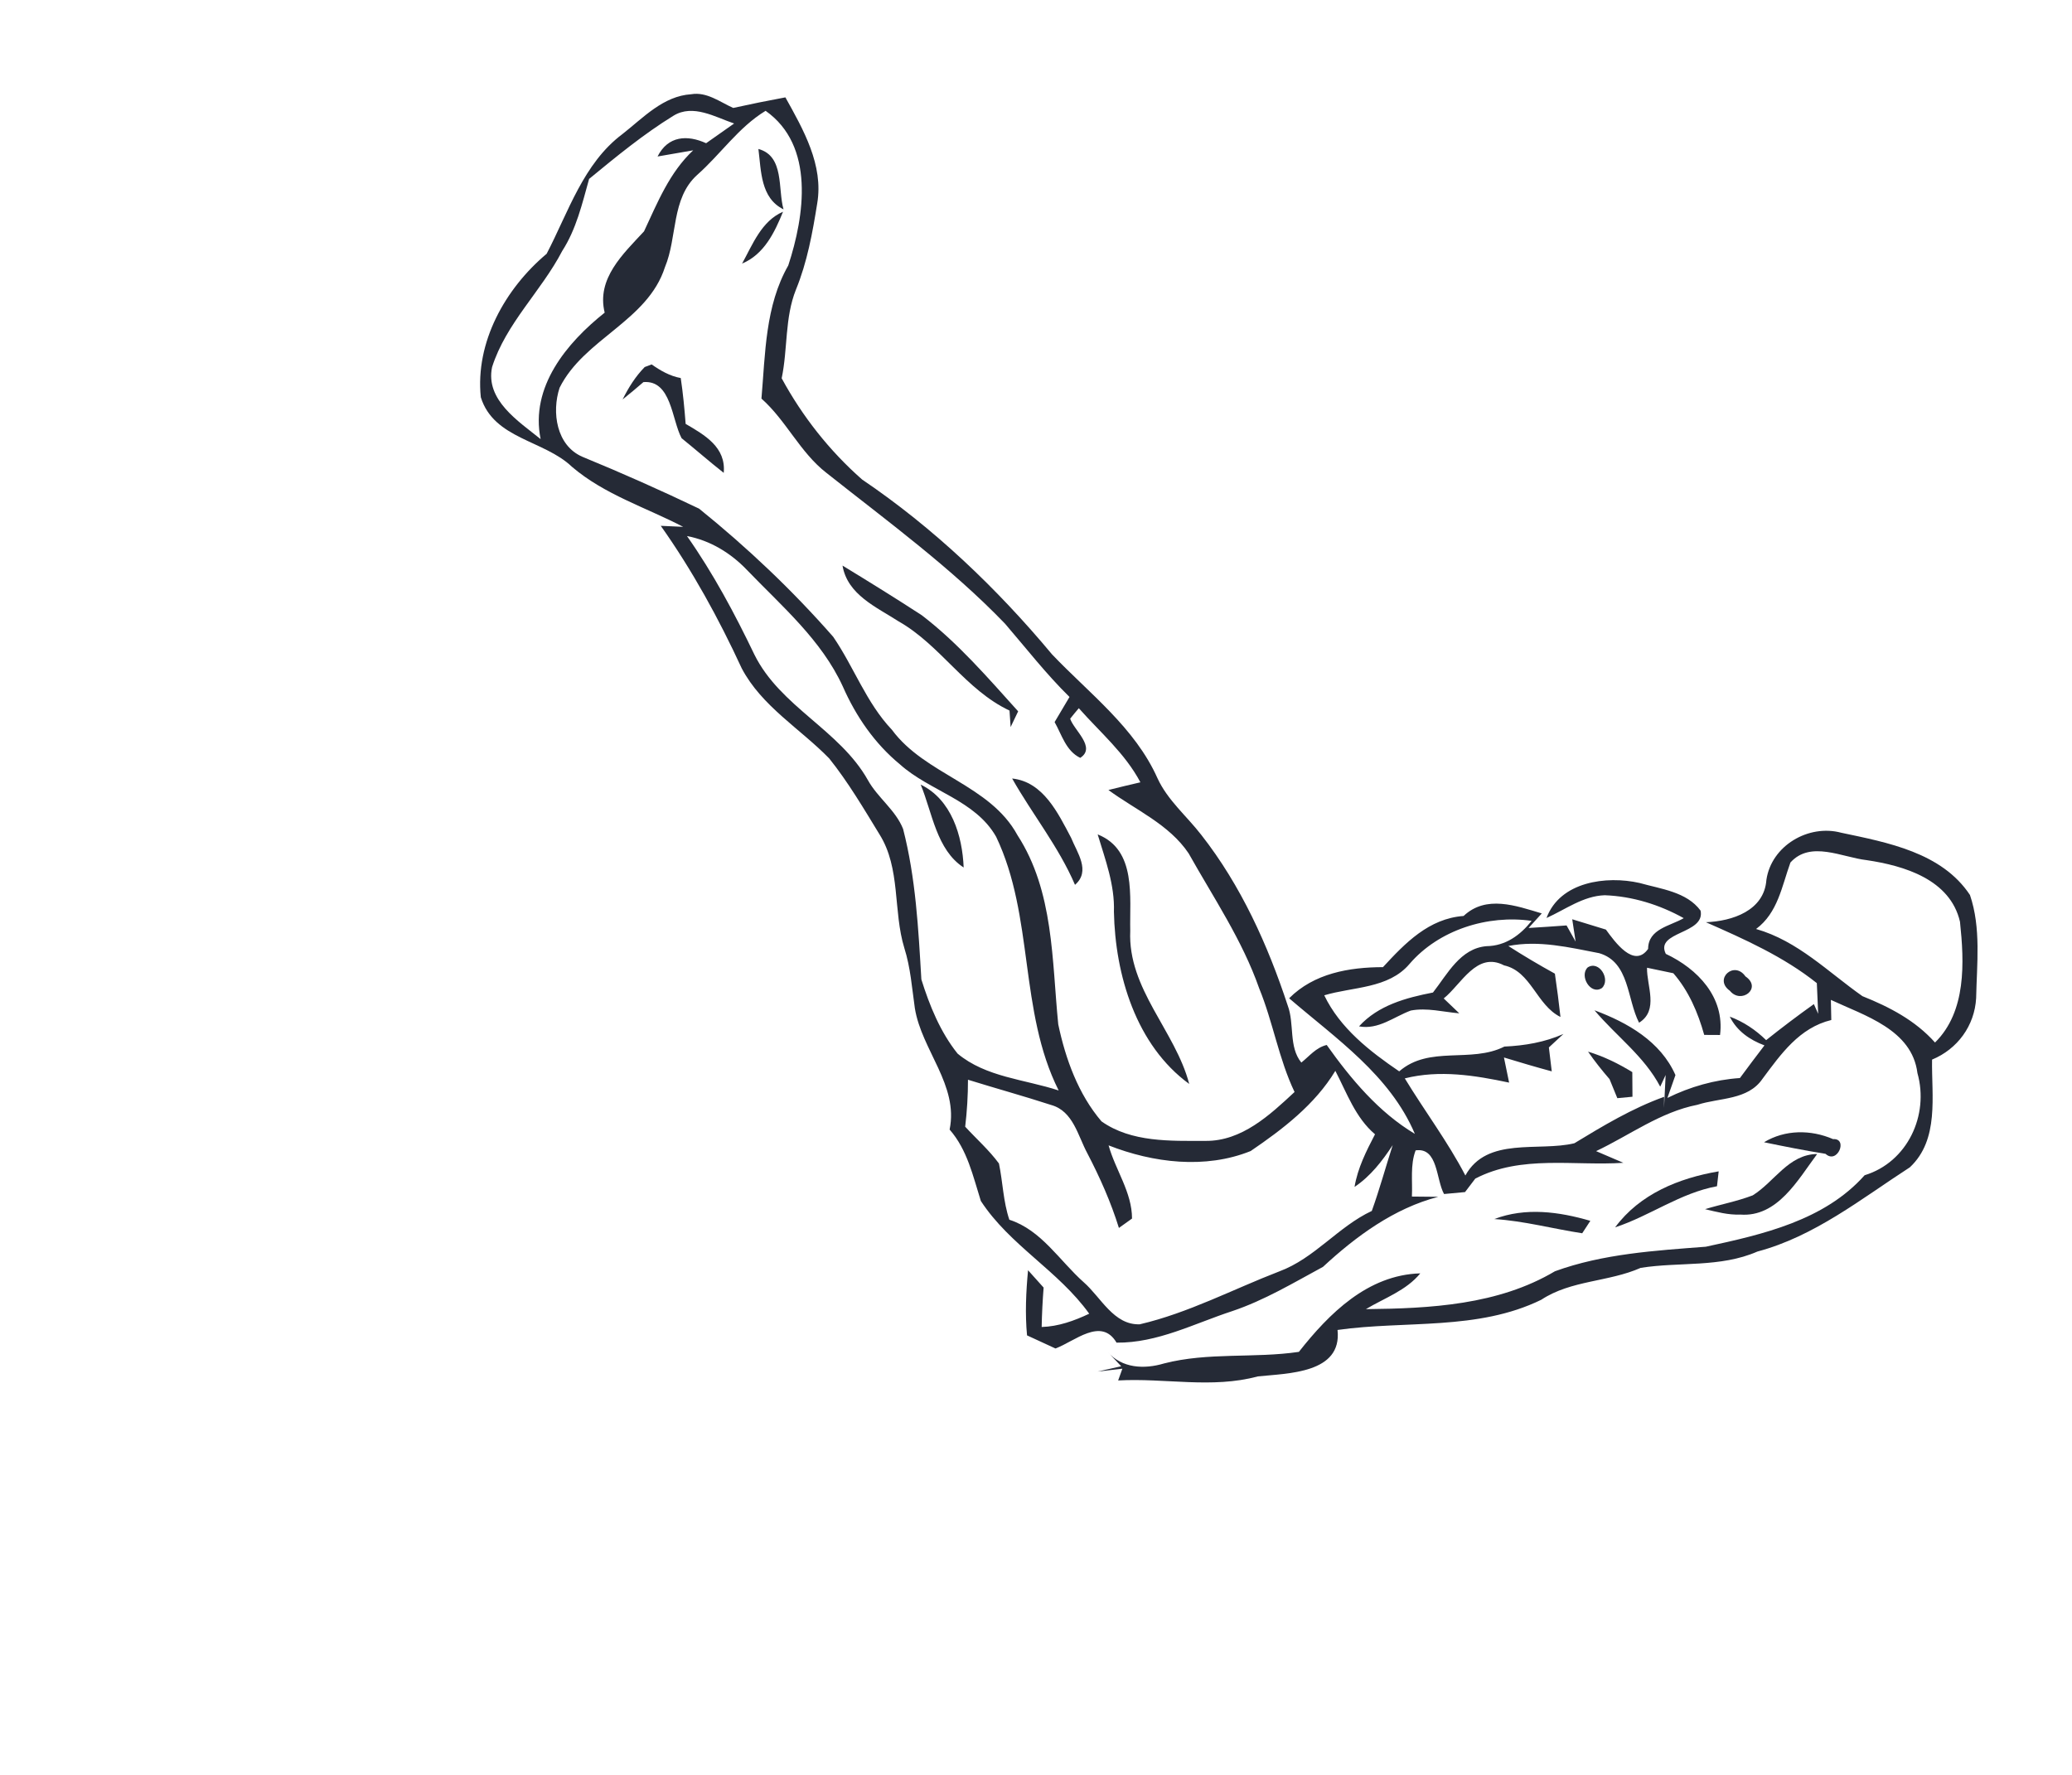
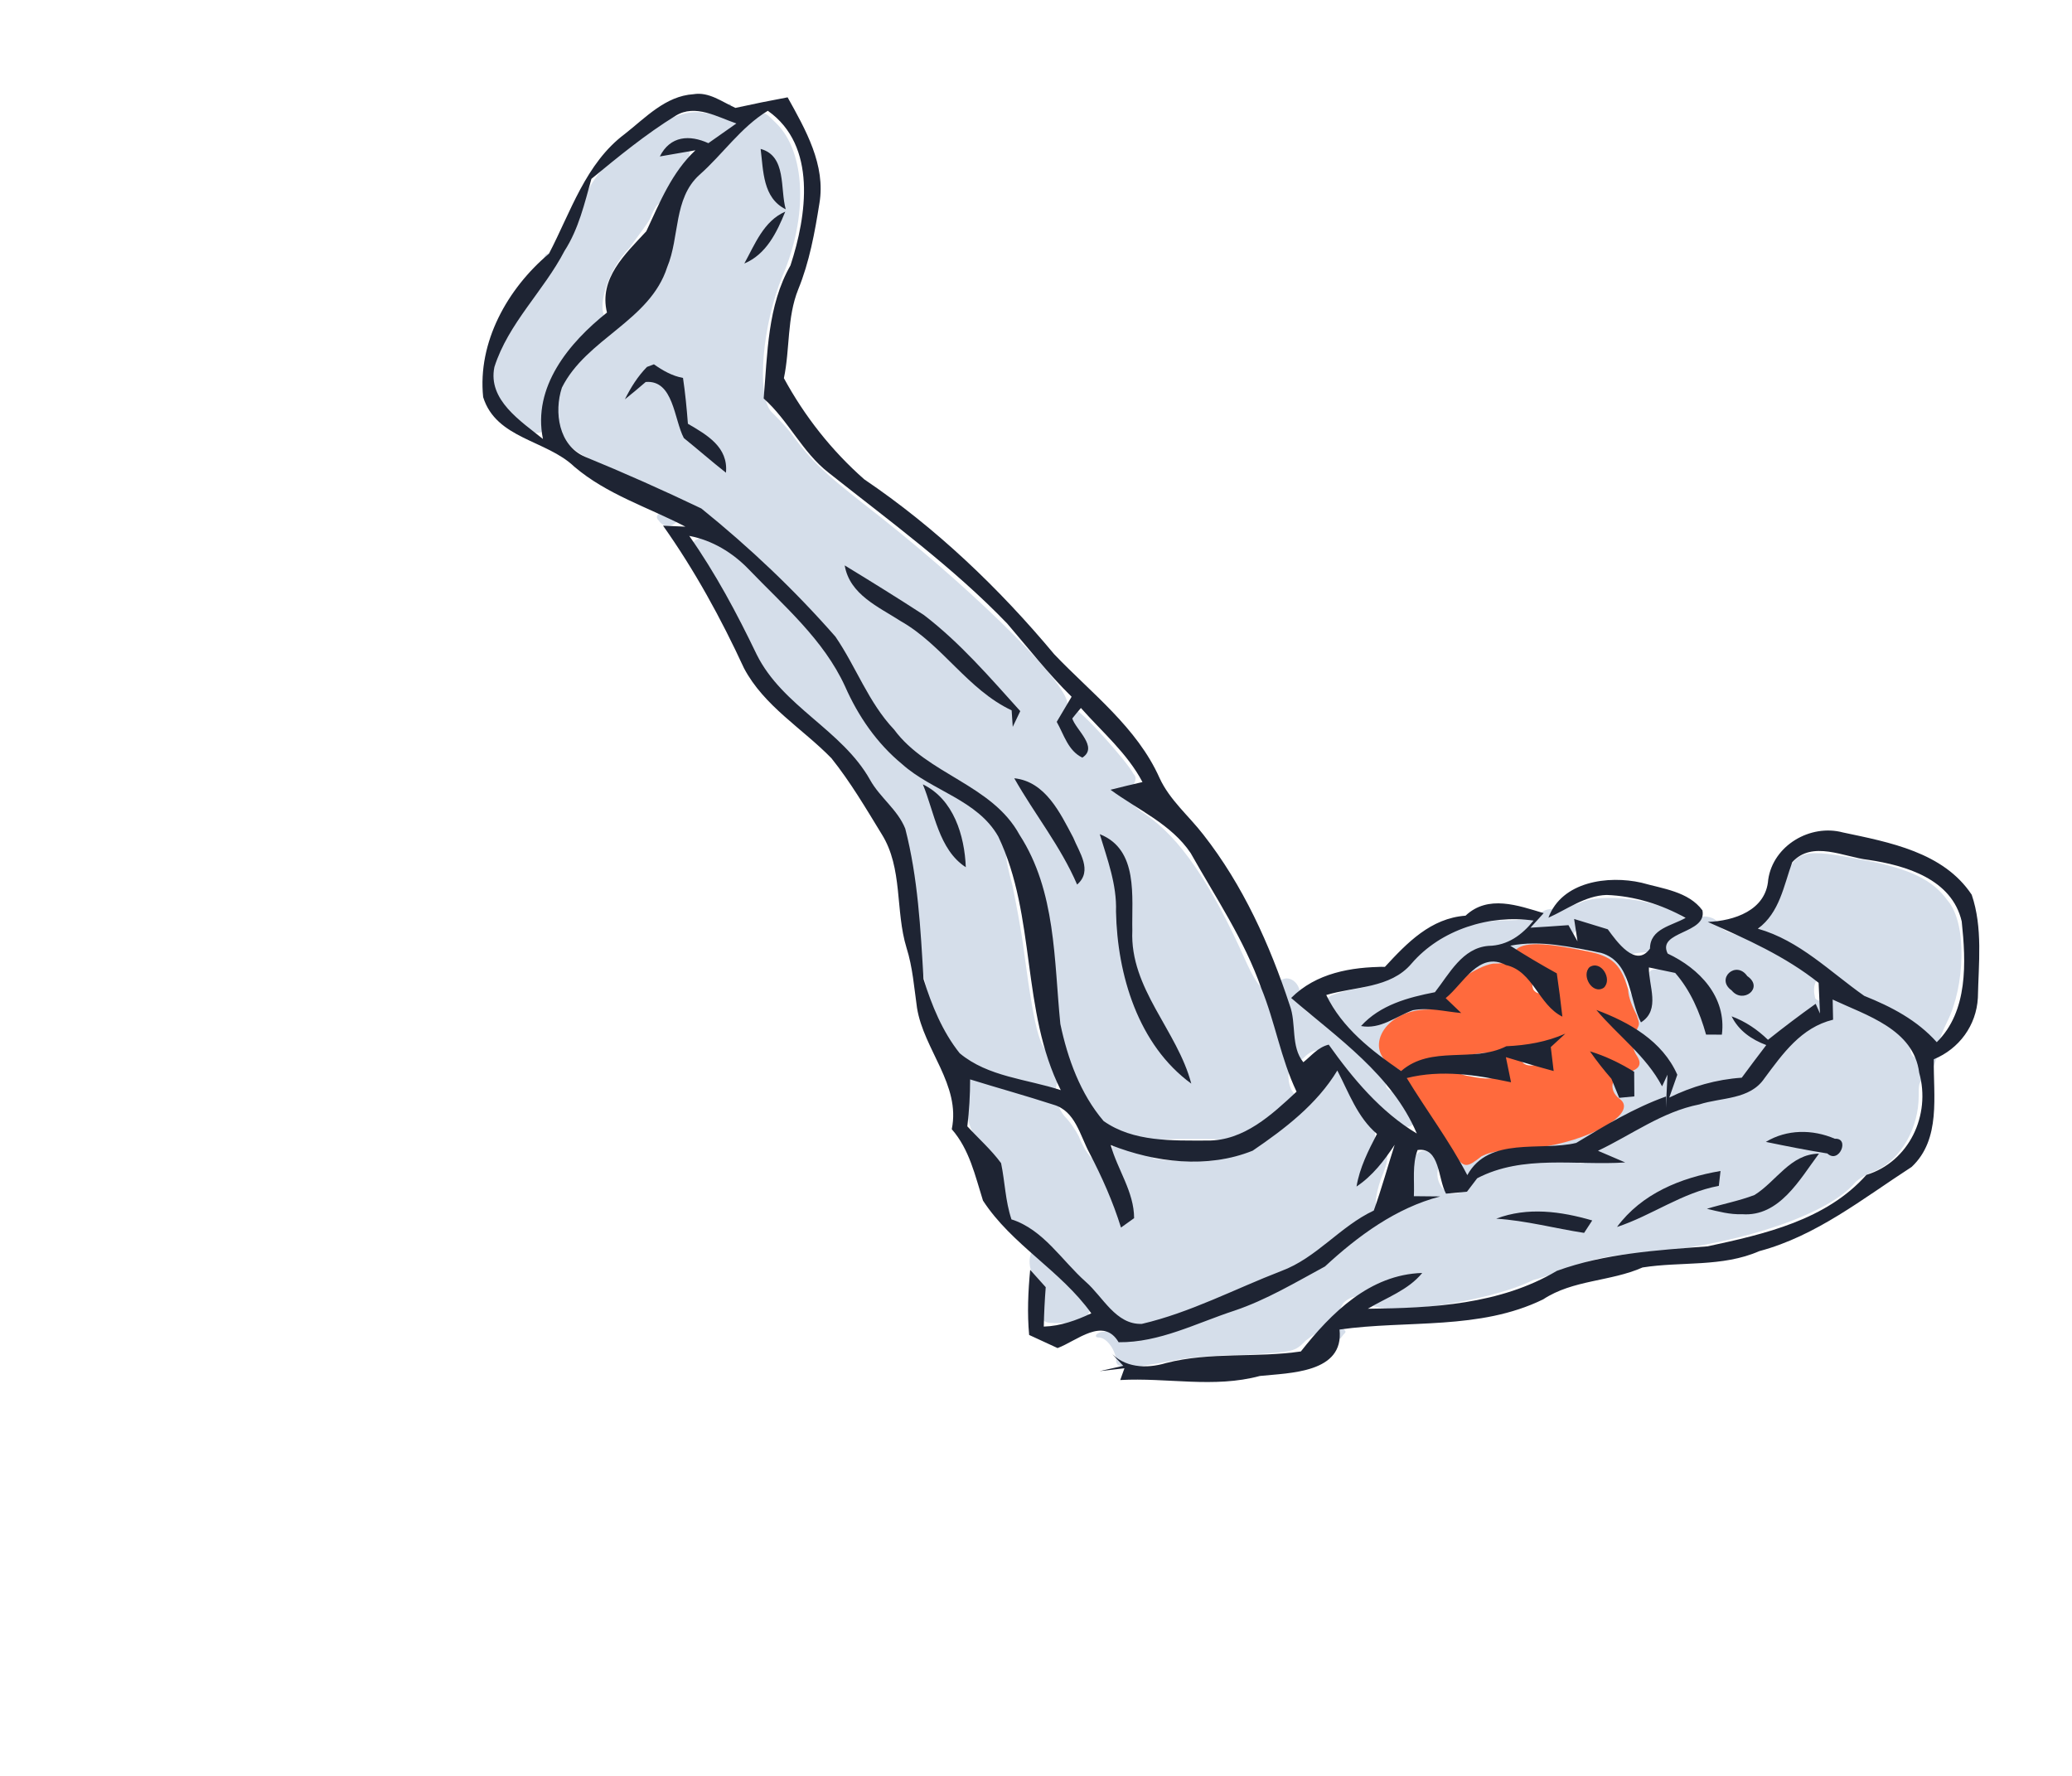
- <svg xmlns="http://www.w3.org/2000/svg" viewBox="-4.7 -1 244.9 209.8">
-   <g fill="#252A36">
-     <path d="M68.88 14.84c2.45-1.92 4.81-4.49 8.12-4.7 1.83-.31 3.38.91 4.96 1.62 2.05-.45 4.11-.87 6.17-1.25 2.12 3.81 4.53 8.01 3.76 12.54-.55 3.45-1.18 6.93-2.51 10.18-1.34 3.34-.96 7.02-1.69 10.49 2.45 4.51 5.65 8.57 9.5 11.96 8.45 5.72 15.93 12.85 22.46 20.68 4.41 4.63 9.79 8.65 12.46 14.64 1.2 2.61 3.45 4.46 5.18 6.7 4.68 5.97 7.85 12.99 10.21 20.16.82 2.17.09 4.88 1.61 6.75.95-.75 1.72-1.77 3-2.08 2.85 4.01 6.14 7.95 10.42 10.51-2.95-6.95-9.33-11.27-14.86-16.03 2.94-2.95 7.09-3.67 11.09-3.68 2.62-2.84 5.42-5.75 9.53-6.05 2.67-2.51 6.19-1.21 9.24-.3l-1.56 1.72c1.5-.09 2.99-.19 4.49-.3l1.07 1.91-.4-2.64c.99.31 2.98.92 3.98 1.22 1.03 1.41 3.32 4.65 4.99 2.28.01-2.37 2.59-2.69 4.21-3.63-2.85-1.59-6.06-2.59-9.34-2.71-2.54.08-4.65 1.69-6.88 2.69 1.59-4.3 7.07-5.03 11-4.14 2.5.71 5.57 1.04 7.21 3.27.58 2.8-5.43 2.44-4.11 5.11 3.76 1.77 6.98 5.12 6.41 9.59-.47 0-1.4 0-1.87-.01-.74-2.64-1.83-5.2-3.65-7.29-.78-.16-2.33-.49-3.11-.65-.05 2.14 1.43 5.02-.94 6.5-1.44-2.78-1.11-7.16-4.71-8.22-3.53-.68-7.13-1.56-10.74-.85 1.79 1.15 3.63 2.24 5.5 3.27.25 1.7.47 3.41.66 5.12-2.84-1.4-3.46-5.39-6.67-6.1-3.22-1.69-5.05 2.24-7.13 3.91l1.84 1.76c-1.9-.16-3.82-.69-5.73-.33-2 .74-3.83 2.3-6.12 1.87 2.27-2.5 5.56-3.38 8.74-4 1.71-2.18 3.23-5.23 6.34-5.48 2.24-.03 3.98-1.3 5.32-2.99-5.19-.75-10.98 1.06-14.44 5.1-2.49 2.93-6.68 2.68-10.07 3.7 1.86 3.88 5.38 6.62 8.86 8.99 3.56-3.1 8.48-.93 12.43-2.93 2.41-.11 4.77-.51 6.98-1.49-.43.39-1.29 1.19-1.72 1.59.09.7.26 2.12.34 2.83-1.89-.51-3.78-1.07-5.65-1.64.15.75.46 2.23.61 2.97-4.06-.86-8.22-1.53-12.33-.5 2.34 3.85 5.07 7.47 7.16 11.48 2.55-4.63 8.65-2.79 12.88-3.81 3.41-2.07 6.83-4.13 10.61-5.49l-.01 1.31c.07-1.3.13-2.59.19-3.89l-.64 1.38c-1.88-3.59-5.2-5.98-7.77-9.03 3.9 1.45 7.82 3.68 9.57 7.66-.24.67-.71 2.02-.95 2.7 2.68-1.32 5.58-2.15 8.57-2.35.96-1.29 1.91-2.58 2.9-3.86-1.74-.65-3.26-1.7-4.1-3.4 1.62.6 3.06 1.57 4.3 2.78 1.84-1.47 3.72-2.89 5.64-4.26l.51 1.15c-.05-1.21-.1-2.42-.16-3.63-3.92-3.13-8.55-5.19-13.11-7.2 3.11-.12 6.89-1.36 7.15-5.01.59-4.04 4.98-6.61 8.84-5.57 5.49 1.16 11.88 2.33 15.22 7.36 1.33 3.9.81 8.15.73 12.19-.18 3.27-2.21 6.03-5.21 7.27-.07 4.3.88 9.44-2.62 12.73-5.76 3.73-11.26 8.16-18.02 9.96-4.39 1.92-9.22 1.2-13.8 1.93-3.8 1.68-8.22 1.44-11.75 3.77-7.53 3.68-16.04 2.43-24.08 3.57.56 5.15-5.88 5.12-9.42 5.49-5.43 1.47-10.99.17-16.51.48l.5-1.39c-.73.08-2.2.25-2.94.34.7-.16 2.1-.47 2.8-.63l-1.6-1.7c1.69 1.95 4.32 2.07 6.66 1.37 5.22-1.35 10.66-.59 15.94-1.37 3.58-4.54 8.14-9.1 14.35-9.28-1.67 2.04-4.23 2.91-6.43 4.23 7.62-.08 15.63-.49 22.35-4.48 5.69-2.07 11.84-2.44 17.83-2.9 6.73-1.45 14.01-3.1 18.77-8.45 5.05-1.54 7.65-7.09 6.24-12.08-.64-5.14-6.24-6.78-10.23-8.65.01.6.04 1.79.05 2.38-3.78.92-5.95 4.02-8.13 6.95-1.73 2.54-5.07 2.22-7.69 3.07-4.39.86-8.01 3.6-11.98 5.48.81.34 2.42 1.04 3.22 1.38-5.83.39-12.08-.96-17.5 1.87-.3.4-.91 1.19-1.21 1.59-.62.06-1.86.17-2.48.23-.96-1.72-.7-5.54-3.36-5.16-.66 1.74-.35 3.65-.44 5.46.78.01 2.34.03 3.12.03-5.22 1.35-9.73 4.67-13.63 8.28-3.49 1.89-6.94 3.96-10.72 5.23-4.5 1.47-8.84 3.78-13.68 3.73-1.81-3.07-4.96-.14-7.22.69-1.12-.52-2.24-1.04-3.36-1.55-.24-2.56-.12-5.14.12-7.7.62.68 1.23 1.36 1.84 2.05-.12 1.55-.2 3.1-.23 4.66 1.98-.06 3.84-.73 5.62-1.57-3.64-5.08-9.4-8.09-12.81-13.33-.93-2.94-1.59-6.04-3.69-8.44 1.08-5.26-3.31-9.38-4.11-14.35-.34-2.38-.51-4.8-1.24-7.1-1.35-4.4-.41-9.42-2.94-13.45-1.87-3.06-3.7-6.17-5.94-8.97-3.45-3.54-7.97-6.16-10.34-10.65-2.71-5.87-5.83-11.57-9.57-16.85l2.65.12c-4.42-2.3-9.3-3.81-13.15-7.1-3.3-3.16-9.23-3.28-10.77-8.22-.67-6.5 2.87-12.83 7.78-16.96 2.56-4.9 4.34-10.7 8.97-14.16m6.02-2.16c-3.54 2.18-6.77 4.84-9.97 7.47-.82 2.93-1.51 5.93-3.18 8.52-2.47 4.75-6.65 8.56-8.29 13.73-.81 3.9 3.13 6.4 5.74 8.51-1.26-6.16 3.08-11.38 7.57-14.95-.99-4.03 2.18-6.94 4.65-9.61 1.59-3.39 3-6.95 5.81-9.58-1.06.18-3.16.55-4.21.73 1.24-2.46 3.52-2.58 5.74-1.57 1.11-.77 2.21-1.55 3.31-2.33-2.24-.76-4.86-2.34-7.17-.92m2.79 7.01c-3.07 2.79-2.31 7.34-3.8 10.9-2.04 6.37-9.55 8.44-12.45 14.25-.95 2.89-.38 6.83 2.7 8.16 4.65 1.91 9.26 3.96 13.79 6.13 5.7 4.6 11.02 9.64 15.85 15.15 2.45 3.57 3.91 7.8 6.94 10.99 3.94 5.34 11.58 6.47 14.84 12.46 4.31 6.66 4.06 14.79 4.82 22.36.86 4.09 2.37 8.26 5.11 11.47 3.53 2.5 8.16 2.31 12.3 2.31 4.28.04 7.59-3.05 10.52-5.78-1.87-3.92-2.54-8.25-4.18-12.25-2-5.71-5.4-10.72-8.34-15.96-2.3-3.43-6.25-5.12-9.48-7.49 1.26-.32 2.52-.62 3.78-.91-1.81-3.42-4.76-5.91-7.28-8.76-.35.41-.69.82-1.02 1.24.43 1.35 3.11 3.39 1.19 4.63-1.69-.81-2.18-2.73-3.03-4.23.59-.99 1.18-1.98 1.76-2.97-2.75-2.7-5.11-5.74-7.62-8.66-6.4-6.65-13.9-12.11-21.11-17.83-3.12-2.42-4.75-6.18-7.68-8.78.46-5.33.44-10.96 3.17-15.74 1.92-5.86 3.17-14.16-2.68-18.28-3.21 1.95-5.32 5.14-8.1 7.59M76.5 62.37c3.1 4.41 5.64 9.17 7.97 14.02 3.06 6.17 10.08 8.9 13.41 14.83 1.16 2.09 3.27 3.53 4.16 5.77 1.5 5.81 1.81 11.83 2.16 17.79.97 3.1 2.24 6.22 4.28 8.77 3.35 2.8 7.94 3.04 11.95 4.36-4.72-9.4-2.88-20.54-7.39-29.99-2.47-4.35-7.83-5.38-11.37-8.56-2.99-2.46-5.2-5.68-6.75-9.2-2.53-5.52-7.23-9.51-11.35-13.8-1.92-2-4.33-3.47-7.07-3.99m130.42 38.59c-1.02 2.81-1.48 5.94-4.06 7.86 4.94 1.41 8.5 5.08 12.57 7.94 3.2 1.28 6.25 2.87 8.58 5.48 3.72-3.67 3.46-9.48 2.95-14.28-1.16-5-6.59-6.62-11.03-7.28-2.91-.33-6.64-2.35-9.01.28m-97.21 25.68c0 1.86-.11 3.71-.33 5.55 1.33 1.45 2.82 2.76 3.99 4.35.46 2.2.5 4.49 1.23 6.65 3.79 1.22 5.94 4.86 8.79 7.39 2.03 1.77 3.55 5.09 6.63 4.97 5.74-1.34 11.01-4.14 16.48-6.25 4.17-1.54 6.95-5.28 10.94-7.15.92-2.56 1.64-5.19 2.47-7.78-1.23 1.87-2.62 3.68-4.51 4.94.37-2.23 1.39-4.24 2.42-6.22-2.32-1.97-3.33-4.89-4.69-7.5-2.41 3.99-6.22 6.9-10.01 9.48-5.36 2.16-11.52 1.4-16.79-.67.81 2.92 2.77 5.54 2.77 8.65l-1.55 1.11c-.95-3.06-2.25-5.98-3.73-8.82-1.12-2.07-1.67-4.98-4.26-5.71-3.26-1.06-6.57-1.97-9.85-2.99z" />
-     <path d="M84.94 16.61c3.1.84 2.28 4.76 2.97 7.14-2.73-1.34-2.64-4.56-2.97-7.14zM83.01 30.16c1.25-2.26 2.29-5.03 4.84-6.13-1 2.46-2.24 5.04-4.84 6.13zM71.5 42.39l.82-.31c1.04.73 2.16 1.38 3.44 1.61.27 1.8.44 3.61.58 5.42 2.26 1.32 4.79 2.76 4.5 5.79-1.69-1.33-3.31-2.75-4.98-4.1-1.17-2.2-1.21-6.9-4.51-6.63-.81.7-1.62 1.38-2.46 2.05.69-1.39 1.52-2.72 2.61-3.83zM94.88 65.86c3.15 1.92 6.28 3.86 9.37 5.87 4.27 3.27 7.8 7.38 11.39 11.36-.22.46-.66 1.39-.89 1.86-.03-.49-.1-1.46-.13-1.95-5.2-2.45-8.16-7.73-13.1-10.54-2.63-1.7-6.05-3.14-6.64-6.6zM114.93 91.03c3.69.39 5.43 4.11 6.97 7.01.7 1.74 2.35 3.93.46 5.56-1.94-4.52-5.04-8.34-7.43-12.57zM104.12 91.75c3.64 1.76 4.93 6.05 5.08 9.8-3.21-2.08-3.71-6.5-5.08-9.8zM125.04 97.64c4.62 1.83 3.76 7.42 3.85 11.4-.31 6.87 5.32 11.8 6.97 18.1-6.28-4.58-8.75-12.87-8.9-20.35.11-3.19-1.02-6.16-1.92-9.15zM182.96 113.36c1.36-.87 2.74 1.44 1.68 2.44-1.34.88-2.71-1.45-1.68-2.44zM199.76 116.12c-1.94-1.37.51-3.61 1.84-1.7 2.03 1.39-.51 3.35-1.84 1.7zM183 123.32c1.85.56 3.59 1.41 5.23 2.42 0 .97.01 1.94.02 2.91-.45.04-1.34.13-1.79.17l-.92-2.25c-.9-1.04-1.76-2.12-2.54-3.25zM203.8 134.03c2.48-1.5 5.52-1.51 8.16-.37 1.81-.12.51 3.03-.89 1.74-2.44-.39-4.86-.87-7.27-1.37z" />
-     <path d="M202.46 140.31c2.59-1.61 4.23-4.85 7.62-4.89-2.27 3.03-4.68 7.5-9.1 7.16-1.41.06-2.79-.32-4.15-.64 1.87-.57 3.8-.93 5.63-1.63zM186.2 144.09c2.92-3.95 7.54-5.82 12.24-6.62l-.2 1.76c-4.35.8-7.91 3.5-12.04 4.86zM171.92 143.11c3.69-1.41 7.65-.87 11.35.21-.24.37-.72 1.1-.96 1.47-3.47-.53-6.88-1.46-10.39-1.68z" />
+ <svg xmlns="http://www.w3.org/2000/svg" viewBox="-5 -1 245 210" class="ekd">
+   <g transform="translate(-5 -1) scale(0.34014)">
+     <path class="b" fill="#D5DEEA" d="M388 473C388 470 385 465 382 465C380 465 381 463 384 463C387 462 388 458 386 455C383 452 378 454 378 459C378 464 377 466 376 462C375 460 375 460 369 460C362 460 362 460 362 453C362 448 361 446 360 444C358 443 357 437 359 435C361 433 360 429 355 426C350 423 350 424 348 408C347 405 345 402 341 398C336 392 335 386 337 373C338 371 338 370 335 368C326 361 321 345 319 325C317 297 315 287 308 279C305 277 302 273 301 270C299 268 290 258 282 250C266 235 265 233 260 224C255 213 248 200 244 194C240 189 240 188 244 187C247 186 248 181 245 179C242 176 237 177 236 180C235 183 231 184 229 181C228 180 228 179 230 178C234 174 231 171 213 163C203 159 200 157 197 154C193 150 193 150 189 150C186 151 185 151 180 146C167 135 168 127 183 106C189 98 189 97 189 93C189 89 189 88 192 88C196 87 200 81 203 70C206 57 231 38 243 39C250 40 251 40 252 38C254 35 254 35 255 41C256 42 260 42 264 40C266 39 266 39 270 43C280 53 281 75 272 96C265 113 263 137 268 143C270 145 274 149 276 152C282 160 286 164 300 175C335 202 369 235 371 244C371 246 372 247 374 247C376 247 392 265 394 269C395 270 395 271 394 273C391 276 392 279 398 283C410 291 421 307 433 334C438 345 441 347 444 342C447 338 452 341 452 346C452 353 460 356 461 350C461 346 462 346 470 344C477 343 478 342 478 339C478 337 479 336 480 336C486 338 488 337 492 333C494 331 498 328 500 327C503 325 506 323 507 322C507 321 512 321 521 320C532 320 534 319 535 318C536 317 537 316 540 316C542 316 546 315 549 314C557 310 576 313 584 318C586 320 589 320 591 319C592 318 597 319 597 321C599 325 610 327 611 324C611 323 613 321 615 318C616 315 619 310 620 307C624 295 627 295 648 299C664 302 672 306 677 313C684 321 683 343 677 355C675 359 674 362 674 363C674 368 671 374 669 375C667 376 667 377 667 381C667 392 661 403 652 407C649 408 646 410 645 411C636 422 606 432 577 435C561 436 550 438 548 441C547 441 545 442 543 442C542 442 537 444 533 445C517 453 479 458 476 453C474 450 470 450 467 453C465 456 464 461 467 462C468 463 468 463 467 464C465 467 464 466 464 464C463 461 459 462 454 466C450 470 450 470 433 471C423 471 412 472 408 473C392 476 388 476 388 473ZM488 420C491 419 491 419 491 411C491 402 492 400 496 400C500 399 501 396 499 392C498 390 493 389 491 391C490 392 489 392 487 391C481 388 479 389 478 394C478 398 478 399 480 400C483 400 483 403 480 410C476 422 479 425 488 420ZM509 411C509 407 507 404 503 404C497 405 500 415 505 415C508 415 509 414 509 411ZM386 400C389 395 388 394 384 390C382 389 379 384 377 381C373 375 372 374 370 374C366 375 366 383 370 388C372 390 374 393 375 395C379 405 384 407 386 400ZM424 403C427 403 428 402 428 399C428 396 428 396 414 396C400 396 400 396 400 400C400 402 400 403 403 403C408 404 421 404 424 403ZM554 400C554 398 554 398 551 398C547 398 546 399 547 403C549 406 554 404 554 400ZM460 378C466 371 461 361 454 367C453 368 452 369 450 369C448 370 447 375 449 379C452 384 456 383 460 378ZM488 376C488 373 488 372 486 372C482 372 481 375 482 378C484 381 488 379 488 376ZM522 370C522 366 519 365 510 367C503 368 504 373 510 374C520 376 522 375 522 370ZM538 366C538 364 537 364 534 364C529 364 528 365 529 369C531 372 538 370 538 366ZM672 364C672 360 665 358 664 363C664 367 665 368 668 368C671 368 672 367 672 364ZM368 362C367 325 359 292 352 293C349 294 349 297 352 308C353 313 355 323 356 331C360 361 362 366 366 366C368 366 368 365 368 362ZM641 345C641 342 638 339 634 339C631 340 630 343 631 347C632 349 640 348 641 345ZM573 342C573 338 573 337 576 337C580 336 580 330 576 331C566 331 564 332 565 337C565 348 572 352 573 342ZM540 342C540 339 539 338 537 338C533 338 532 341 533 344C535 347 540 345 540 342ZM559 327C559 323 557 322 551 322C546 323 545 328 549 330C554 332 558 331 559 327ZM222 107C233 96 239 70 232 70C229 70 228 71 226 76C225 78 221 83 219 86C211 94 207 108 211 111C213 114 218 112 222 107ZM246 54C246 51 246 50 244 50C240 50 239 53 240 56C242 59 246 57 246 54Z" />
+     <path class="m m-abs" fill="#FF6A3D" d="M506 402C502 397 489 376 489 375C489 374 487 372 485 371C474 366 480 352 495 351C501 351 502 350 502 348C503 343 513 336 519 335C525 335 526 334 526 332C527 328 533 327 548 330C560 332 563 334 566 344C566 347 568 351 569 353C570 356 570 356 569 358C567 360 567 364 569 367C571 370 570 372 565 373C560 374 559 379 563 382C570 387 552 397 534 399C522 400 519 400 515 402C510 406 509 406 506 402ZM522 370C522 366 519 365 510 367C503 368 504 373 510 374C520 376 522 375 522 370ZM538 366C538 364 537 364 534 364C529 364 528 365 529 369C531 372 538 370 538 366ZM540 342C540 339 539 338 537 338C533 338 532 341 533 344C535 347 540 345 540 342Z" />
+   </g>
+   <g class="l">
+     <g fill="#1E2433">
+       <path d="M68.88 14.84c2.45-1.92 4.81-4.49 8.12-4.7 1.83-.31 3.38.91 4.96 1.62 2.05-.45 4.11-.87 6.17-1.25 2.12 3.81 4.53 8.01 3.76 12.54-.55 3.45-1.18 6.93-2.51 10.18-1.34 3.34-.96 7.02-1.69 10.49 2.45 4.51 5.65 8.57 9.5 11.96 8.45 5.72 15.93 12.85 22.46 20.68 4.41 4.63 9.79 8.65 12.46 14.64 1.2 2.61 3.45 4.46 5.18 6.7 4.68 5.97 7.85 12.99 10.21 20.16.82 2.17.09 4.88 1.61 6.75.95-.75 1.72-1.77 3-2.08 2.85 4.01 6.14 7.95 10.42 10.51-2.95-6.95-9.33-11.27-14.86-16.03 2.94-2.95 7.09-3.67 11.09-3.68 2.62-2.84 5.42-5.75 9.53-6.05 2.67-2.51 6.19-1.21 9.24-.3l-1.56 1.72c1.5-.09 2.99-.19 4.49-.3l1.07 1.91-.4-2.64c.99.31 2.98.92 3.98 1.22 1.03 1.41 3.32 4.65 4.99 2.28.01-2.37 2.59-2.69 4.21-3.63-2.85-1.59-6.06-2.59-9.34-2.71-2.54.08-4.65 1.69-6.88 2.69 1.59-4.3 7.07-5.03 11-4.14 2.5.71 5.57 1.04 7.21 3.27.58 2.8-5.43 2.44-4.11 5.11 3.76 1.77 6.98 5.12 6.41 9.59-.47 0-1.4 0-1.87-.01-.74-2.64-1.83-5.2-3.65-7.29-.78-.16-2.33-.49-3.11-.65-.05 2.14 1.43 5.02-.94 6.5-1.44-2.78-1.11-7.16-4.71-8.22-3.53-.68-7.13-1.56-10.74-.85 1.79 1.15 3.63 2.24 5.5 3.27.25 1.7.47 3.41.66 5.12-2.84-1.4-3.46-5.39-6.67-6.1-3.22-1.69-5.05 2.24-7.13 3.91l1.84 1.76c-1.9-.16-3.82-.69-5.73-.33-2 .74-3.83 2.3-6.12 1.87 2.27-2.5 5.56-3.38 8.74-4 1.71-2.18 3.23-5.23 6.34-5.48 2.24-.03 3.98-1.3 5.32-2.99-5.19-.75-10.98 1.06-14.44 5.1-2.49 2.93-6.68 2.68-10.07 3.7 1.86 3.88 5.38 6.62 8.86 8.99 3.56-3.1 8.48-.93 12.43-2.93 2.41-.11 4.77-.51 6.98-1.49-.43.39-1.29 1.19-1.72 1.59.09.7.26 2.12.34 2.83-1.89-.51-3.78-1.07-5.65-1.64.15.75.46 2.23.61 2.97-4.06-.86-8.22-1.53-12.33-.5 2.34 3.85 5.07 7.47 7.16 11.48 2.55-4.63 8.65-2.79 12.88-3.81 3.41-2.07 6.83-4.13 10.61-5.49l-.01 1.31c.07-1.3.13-2.59.19-3.89l-.64 1.38c-1.88-3.59-5.2-5.98-7.77-9.03 3.9 1.45 7.82 3.68 9.57 7.66-.24.67-.71 2.02-.95 2.7 2.68-1.32 5.58-2.15 8.57-2.35.96-1.29 1.91-2.58 2.9-3.86-1.74-.65-3.26-1.7-4.1-3.4 1.62.6 3.06 1.57 4.3 2.78 1.84-1.47 3.72-2.89 5.64-4.26l.51 1.15c-.05-1.21-.1-2.42-.16-3.63-3.92-3.13-8.55-5.19-13.11-7.2 3.11-.12 6.89-1.36 7.15-5.01.59-4.04 4.98-6.61 8.84-5.57 5.49 1.16 11.88 2.33 15.22 7.36 1.33 3.9.81 8.15.73 12.19-.18 3.27-2.21 6.03-5.21 7.27-.07 4.3.88 9.44-2.62 12.73-5.76 3.73-11.26 8.16-18.02 9.96-4.39 1.92-9.22 1.2-13.8 1.93-3.8 1.68-8.22 1.44-11.75 3.77-7.53 3.68-16.04 2.43-24.08 3.57.56 5.15-5.88 5.12-9.42 5.49-5.43 1.47-10.99.17-16.51.48l.5-1.39c-.73.08-2.2.25-2.94.34.7-.16 2.1-.47 2.8-.63l-1.6-1.7c1.69 1.95 4.32 2.07 6.66 1.37 5.22-1.35 10.66-.59 15.94-1.37 3.58-4.54 8.14-9.1 14.35-9.28-1.67 2.04-4.23 2.91-6.43 4.23 7.62-.08 15.63-.49 22.35-4.48 5.69-2.07 11.84-2.44 17.83-2.9 6.73-1.45 14.01-3.1 18.77-8.45 5.05-1.54 7.65-7.09 6.24-12.08-.64-5.14-6.24-6.78-10.23-8.65.01.6.04 1.79.05 2.38-3.78.92-5.95 4.02-8.13 6.95-1.73 2.54-5.07 2.22-7.69 3.07-4.39.86-8.01 3.6-11.98 5.48.81.34 2.42 1.04 3.22 1.38-5.83.39-12.08-.96-17.5 1.87-.3.4-.91 1.19-1.21 1.59-.62.06-1.86.17-2.48.23-.96-1.72-.7-5.54-3.36-5.16-.66 1.74-.35 3.65-.44 5.46.78.01 2.34.03 3.12.03-5.22 1.35-9.73 4.67-13.63 8.28-3.49 1.89-6.94 3.96-10.72 5.23-4.5 1.47-8.84 3.78-13.68 3.73-1.81-3.07-4.96-.14-7.22.69-1.12-.52-2.24-1.04-3.36-1.55-.24-2.56-.12-5.14.12-7.7.62.68 1.23 1.36 1.84 2.05-.12 1.55-.2 3.1-.23 4.66 1.98-.06 3.84-.73 5.62-1.57-3.64-5.08-9.4-8.09-12.81-13.33-.93-2.94-1.59-6.04-3.69-8.44 1.08-5.26-3.31-9.38-4.11-14.35-.34-2.38-.51-4.8-1.24-7.1-1.35-4.4-.41-9.42-2.94-13.45-1.87-3.06-3.7-6.17-5.94-8.97-3.45-3.54-7.97-6.16-10.34-10.65-2.71-5.87-5.83-11.57-9.57-16.85l2.65.12c-4.42-2.3-9.3-3.81-13.15-7.1-3.3-3.16-9.23-3.28-10.77-8.22-.67-6.5 2.87-12.83 7.78-16.96 2.56-4.9 4.34-10.7 8.97-14.16m6.02-2.16c-3.54 2.18-6.77 4.84-9.97 7.47-.82 2.93-1.51 5.93-3.18 8.52-2.47 4.75-6.65 8.56-8.29 13.73-.81 3.9 3.13 6.4 5.74 8.51-1.26-6.16 3.08-11.38 7.57-14.95-.99-4.03 2.18-6.94 4.65-9.61 1.59-3.39 3-6.95 5.81-9.58-1.06.18-3.16.55-4.21.73 1.24-2.46 3.52-2.58 5.74-1.57 1.11-.77 2.21-1.55 3.31-2.33-2.24-.76-4.86-2.34-7.17-.92m2.79 7.01c-3.07 2.79-2.31 7.34-3.8 10.9-2.04 6.37-9.55 8.44-12.45 14.25-.95 2.89-.38 6.83 2.7 8.16 4.65 1.91 9.26 3.96 13.79 6.13 5.7 4.6 11.02 9.64 15.85 15.15 2.45 3.57 3.91 7.8 6.94 10.99 3.94 5.34 11.58 6.47 14.84 12.46 4.31 6.66 4.06 14.79 4.82 22.36.86 4.09 2.37 8.26 5.11 11.47 3.53 2.5 8.16 2.31 12.3 2.31 4.28.04 7.59-3.05 10.52-5.78-1.87-3.92-2.54-8.25-4.18-12.25-2-5.71-5.4-10.72-8.34-15.96-2.3-3.43-6.25-5.12-9.48-7.49 1.26-.32 2.52-.62 3.78-.91-1.81-3.42-4.76-5.91-7.28-8.76-.35.41-.69.82-1.02 1.24.43 1.35 3.11 3.39 1.19 4.63-1.69-.81-2.18-2.73-3.03-4.23.59-.99 1.18-1.98 1.76-2.97-2.75-2.7-5.11-5.74-7.62-8.66-6.4-6.65-13.9-12.11-21.11-17.83-3.12-2.42-4.75-6.18-7.68-8.78.46-5.33.44-10.96 3.17-15.74 1.92-5.86 3.17-14.16-2.68-18.28-3.21 1.95-5.32 5.14-8.1 7.59M76.5 62.37c3.1 4.41 5.64 9.17 7.97 14.02 3.06 6.17 10.08 8.9 13.41 14.83 1.16 2.09 3.27 3.53 4.16 5.77 1.5 5.81 1.81 11.83 2.16 17.79.97 3.1 2.24 6.22 4.28 8.77 3.35 2.8 7.94 3.04 11.95 4.36-4.72-9.4-2.88-20.54-7.39-29.99-2.47-4.35-7.83-5.38-11.37-8.56-2.99-2.46-5.2-5.68-6.75-9.2-2.53-5.52-7.23-9.51-11.35-13.8-1.92-2-4.33-3.47-7.07-3.99m130.42 38.59c-1.02 2.81-1.48 5.94-4.06 7.86 4.94 1.41 8.5 5.08 12.57 7.94 3.2 1.28 6.25 2.87 8.58 5.48 3.72-3.67 3.46-9.48 2.95-14.28-1.16-5-6.59-6.62-11.03-7.28-2.91-.33-6.64-2.35-9.01.28m-97.21 25.68c0 1.86-.11 3.71-.33 5.55 1.33 1.45 2.82 2.76 3.99 4.35.46 2.2.5 4.49 1.23 6.65 3.79 1.22 5.94 4.86 8.79 7.39 2.03 1.77 3.55 5.09 6.63 4.97 5.74-1.34 11.01-4.14 16.48-6.25 4.17-1.54 6.95-5.28 10.94-7.15.92-2.56 1.64-5.19 2.47-7.78-1.23 1.87-2.62 3.68-4.51 4.94.37-2.23 1.39-4.24 2.42-6.22-2.32-1.97-3.33-4.89-4.69-7.5-2.41 3.99-6.22 6.9-10.01 9.48-5.36 2.16-11.52 1.4-16.79-.67.81 2.92 2.77 5.54 2.77 8.65l-1.55 1.11c-.95-3.06-2.25-5.98-3.73-8.82-1.12-2.07-1.67-4.98-4.26-5.71-3.26-1.06-6.57-1.97-9.85-2.99z" />
+       <path d="M84.94 16.61c3.1.84 2.28 4.76 2.97 7.14-2.73-1.34-2.64-4.56-2.97-7.14zM83.01 30.16c1.25-2.26 2.29-5.03 4.84-6.13-1 2.46-2.24 5.04-4.84 6.13zM71.5 42.39l.82-.31c1.04.73 2.16 1.38 3.44 1.61.27 1.8.44 3.61.58 5.42 2.26 1.32 4.79 2.76 4.5 5.79-1.69-1.33-3.31-2.75-4.98-4.1-1.17-2.2-1.21-6.9-4.51-6.63-.81.7-1.62 1.38-2.46 2.05.69-1.39 1.52-2.72 2.61-3.83zM94.88 65.86c3.15 1.92 6.28 3.86 9.37 5.87 4.27 3.27 7.8 7.38 11.39 11.36-.22.46-.66 1.39-.89 1.86-.03-.49-.1-1.46-.13-1.95-5.2-2.45-8.16-7.73-13.1-10.54-2.63-1.7-6.05-3.14-6.64-6.6zM114.93 91.03c3.69.39 5.43 4.11 6.97 7.01.7 1.74 2.35 3.93.46 5.56-1.94-4.52-5.04-8.34-7.43-12.57zM104.12 91.75c3.64 1.76 4.93 6.05 5.08 9.8-3.21-2.08-3.71-6.5-5.08-9.8zM125.04 97.64c4.62 1.83 3.76 7.42 3.85 11.4-.31 6.87 5.32 11.8 6.97 18.1-6.28-4.58-8.75-12.87-8.9-20.35.11-3.19-1.02-6.16-1.92-9.15zM182.96 113.36c1.36-.87 2.74 1.44 1.68 2.44-1.34.88-2.71-1.45-1.68-2.44zM199.76 116.12c-1.94-1.37.51-3.61 1.84-1.7 2.03 1.39-.51 3.35-1.84 1.7zM183 123.32c1.85.56 3.59 1.41 5.23 2.42 0 .97.01 1.94.02 2.91-.45.04-1.34.13-1.79.17l-.92-2.25c-.9-1.04-1.76-2.12-2.54-3.25zM203.8 134.03c2.48-1.5 5.52-1.51 8.16-.37 1.81-.12.51 3.03-.89 1.74-2.44-.39-4.86-.87-7.27-1.37z" />
+       <path d="M202.46 140.31c2.59-1.61 4.23-4.85 7.62-4.89-2.27 3.03-4.68 7.5-9.1 7.16-1.41.06-2.79-.32-4.15-.64 1.87-.57 3.8-.93 5.63-1.63zM186.2 144.09c2.92-3.95 7.54-5.82 12.24-6.62l-.2 1.76c-4.35.8-7.91 3.5-12.04 4.86zM171.92 143.11c3.69-1.41 7.65-.87 11.35.21-.24.37-.72 1.1-.96 1.47-3.47-.53-6.88-1.46-10.39-1.68z" />
+     </g>
  </g>
</svg>
